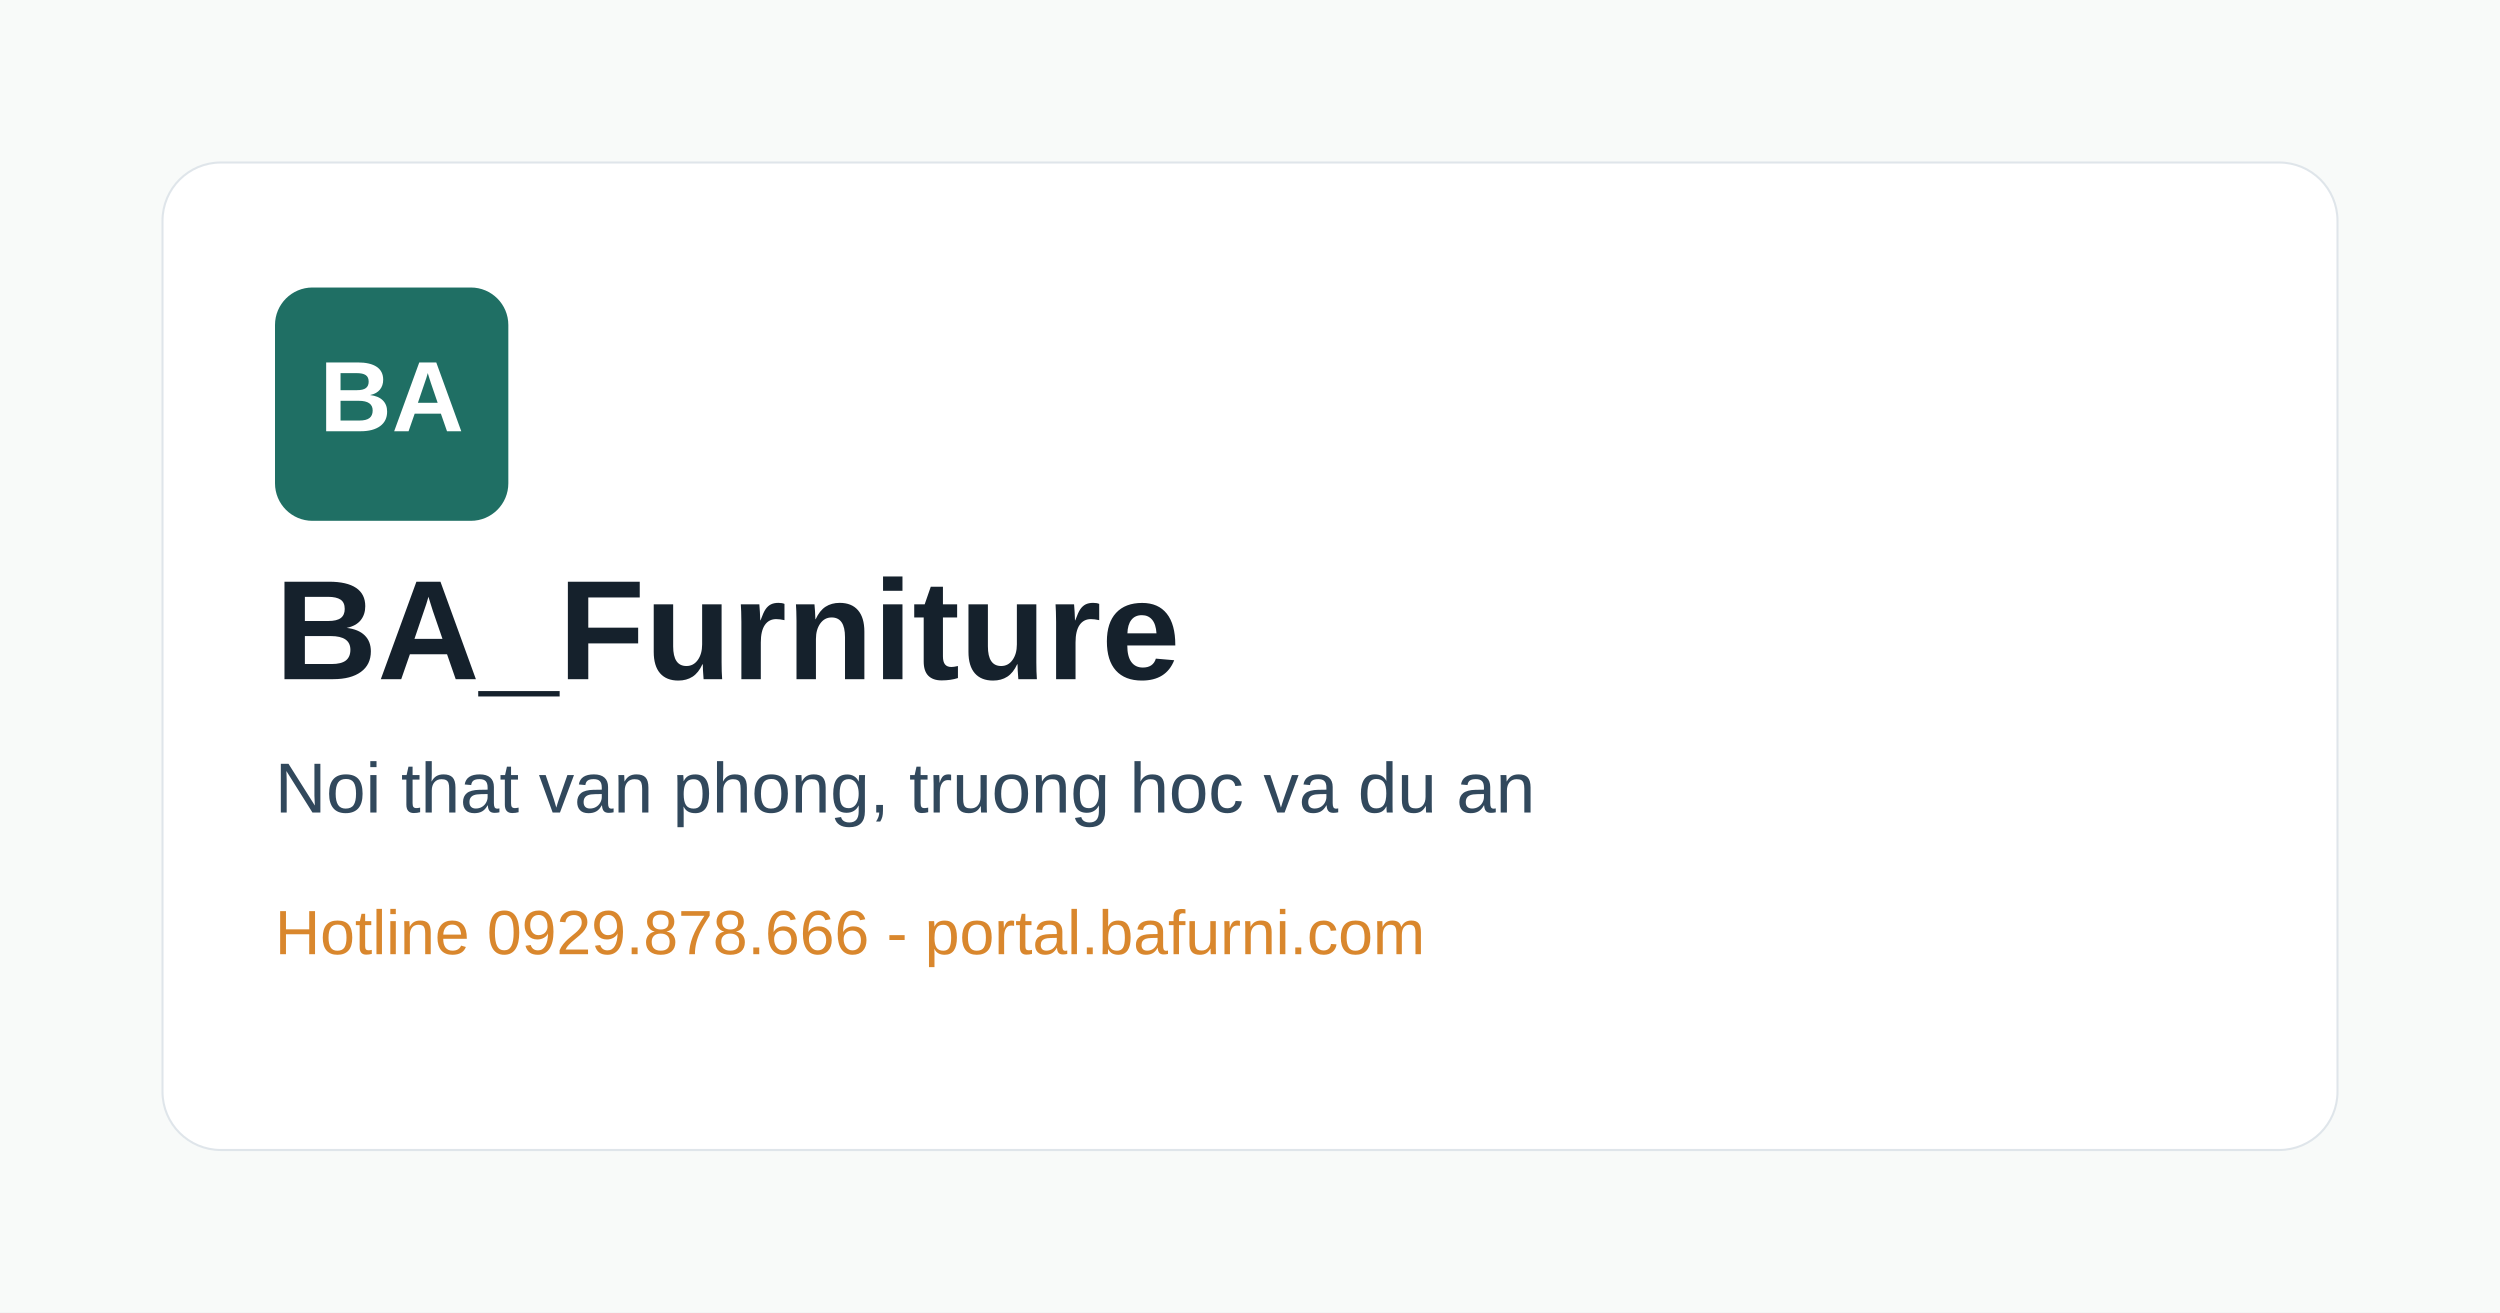
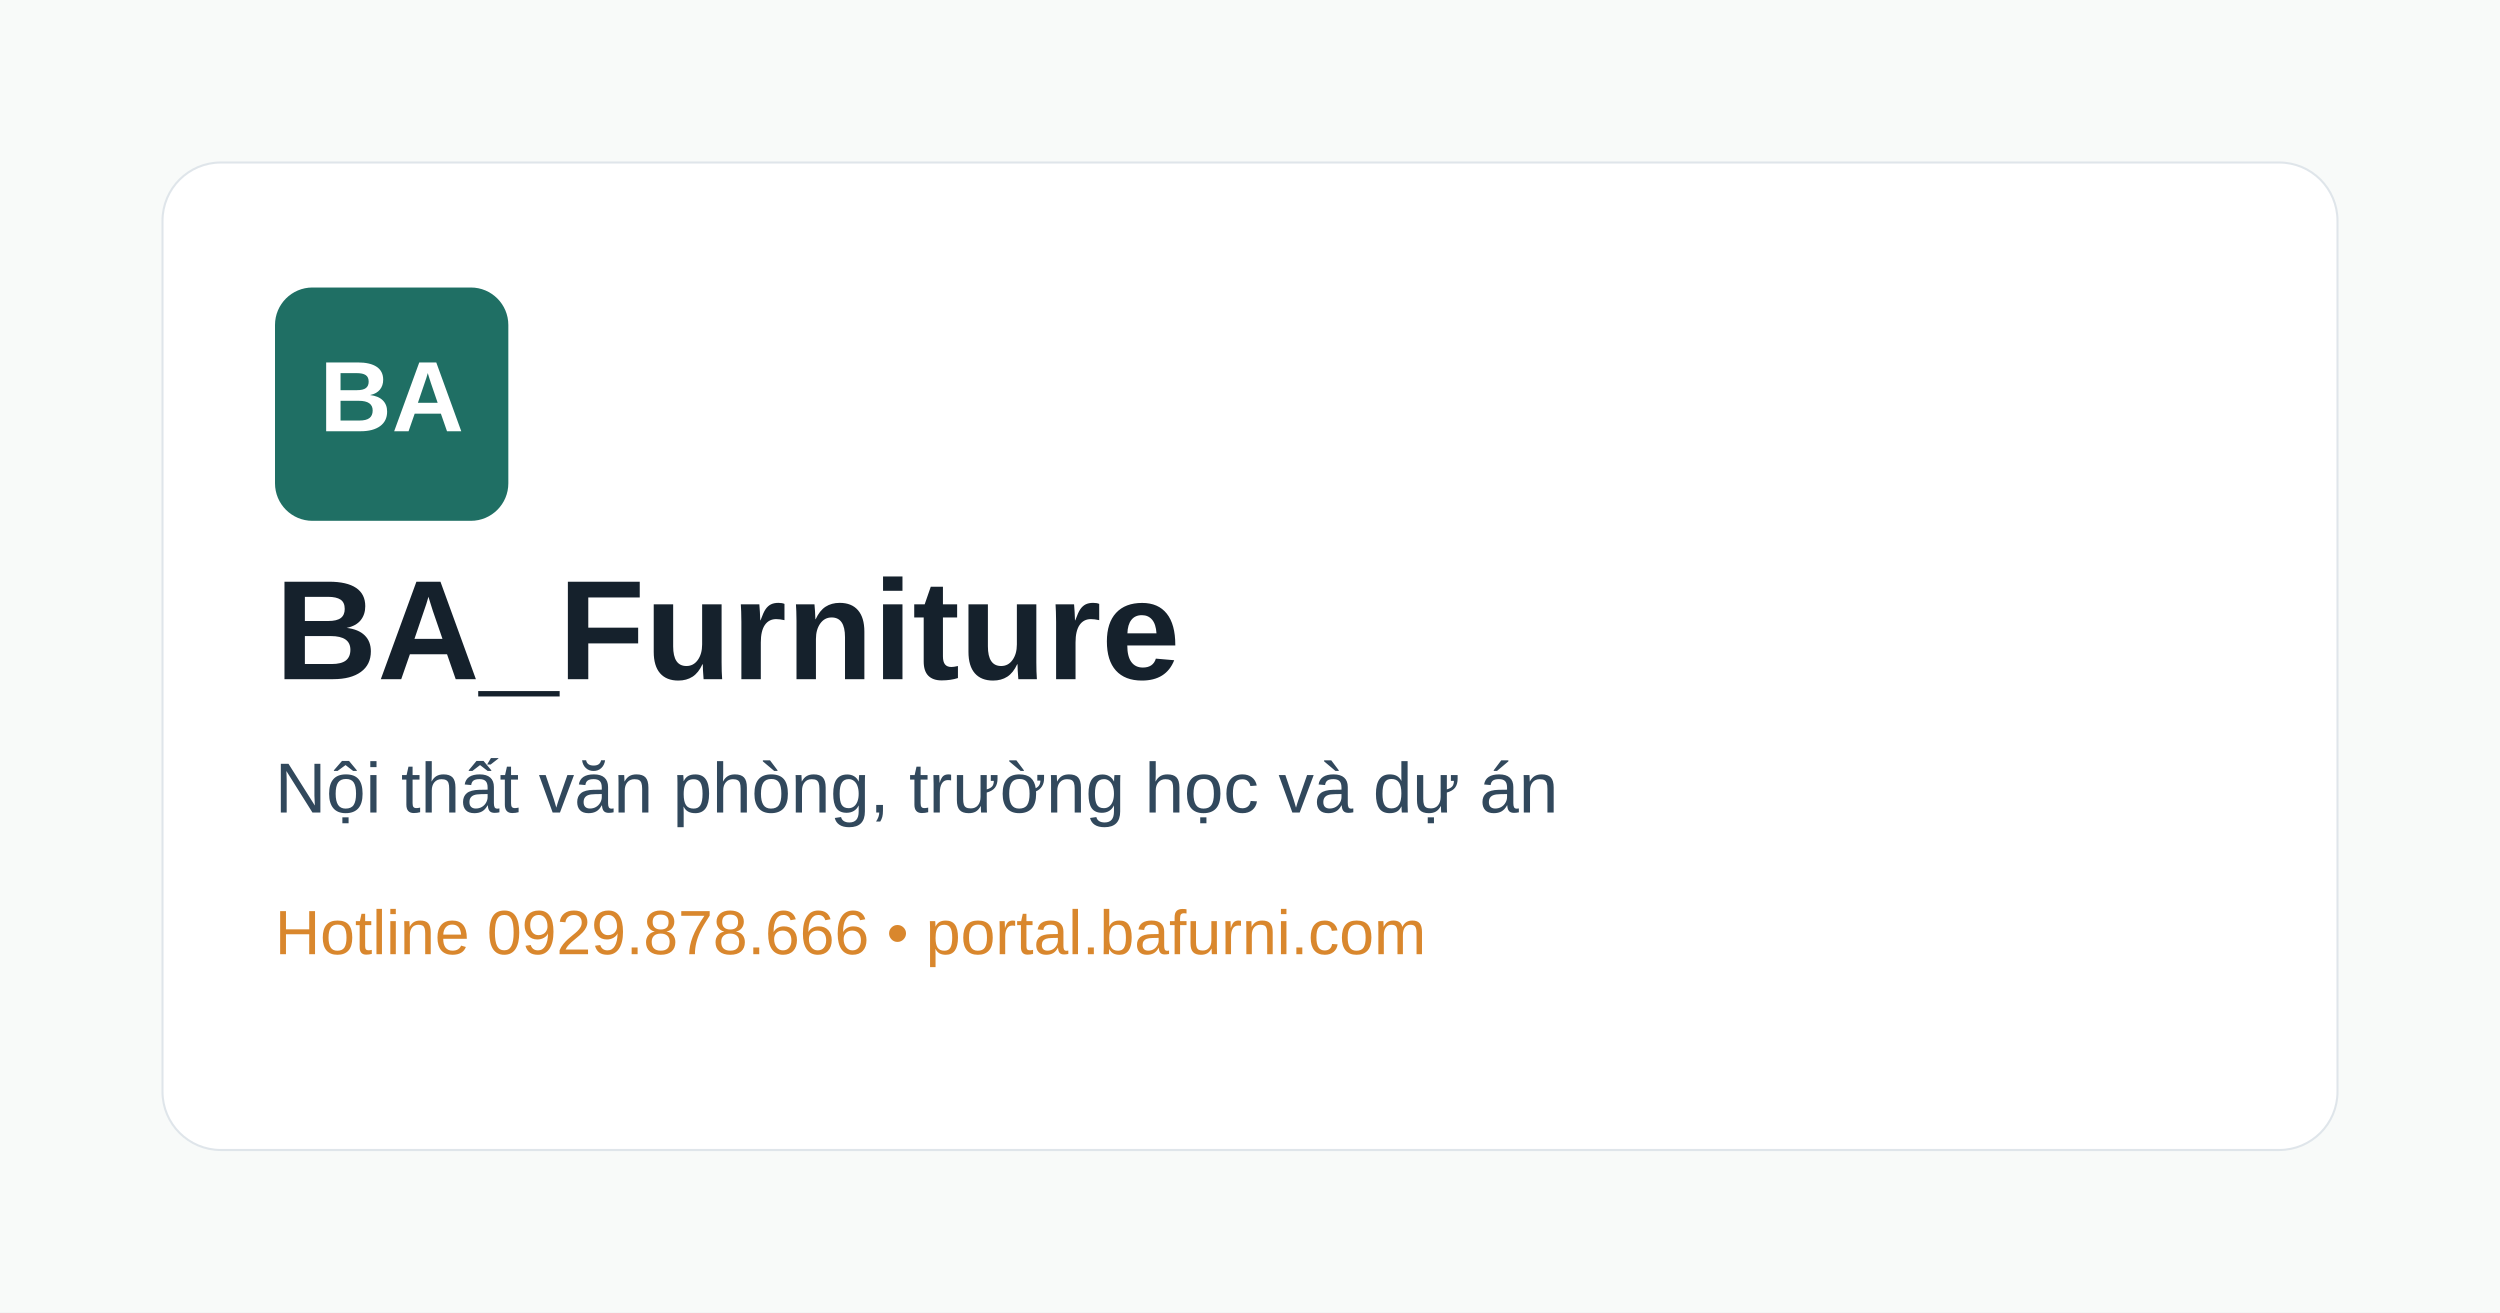
<svg xmlns="http://www.w3.org/2000/svg" viewBox="0 0 1200 630" role="img" aria-label="BA Furniture Open Graph">
  <rect width="1200" height="630" fill="#f8faf9" />
  <rect x="78" y="78" width="1044" height="474" rx="28" fill="#ffffff" stroke="#dfe5ea" />
  <rect x="132" y="138" width="112" height="112" rx="18" fill="#1f6f64" />
  <text x="188" y="207" text-anchor="middle" font-family="Arial, sans-serif" font-size="48" font-weight="800" fill="#ffffff">BA</text>
  <text x="132" y="326" font-family="Arial, sans-serif" font-size="68" font-weight="800" fill="#15212c">BA_Furniture</text>
-   <text x="132" y="390" font-family="Arial, sans-serif" font-size="34" fill="#31485c">Noi that van phong, truong hoc va du an</text>
-   <text x="132" y="458" font-family="Arial, sans-serif" font-size="30" fill="#d9872d">Hotline 0929.878.666 - portal.bafurni.com</text>
+   <text x="132" y="390" font-family="Arial, sans-serif" font-size="34" fill="#31485c">Nội thất văn phòng, trường học và dự án</text>
+   <text x="132" y="458" font-family="Arial, sans-serif" font-size="30" fill="#d9872d">Hotline 0929.878.666 • portal.bafurni.com</text>
</svg>
